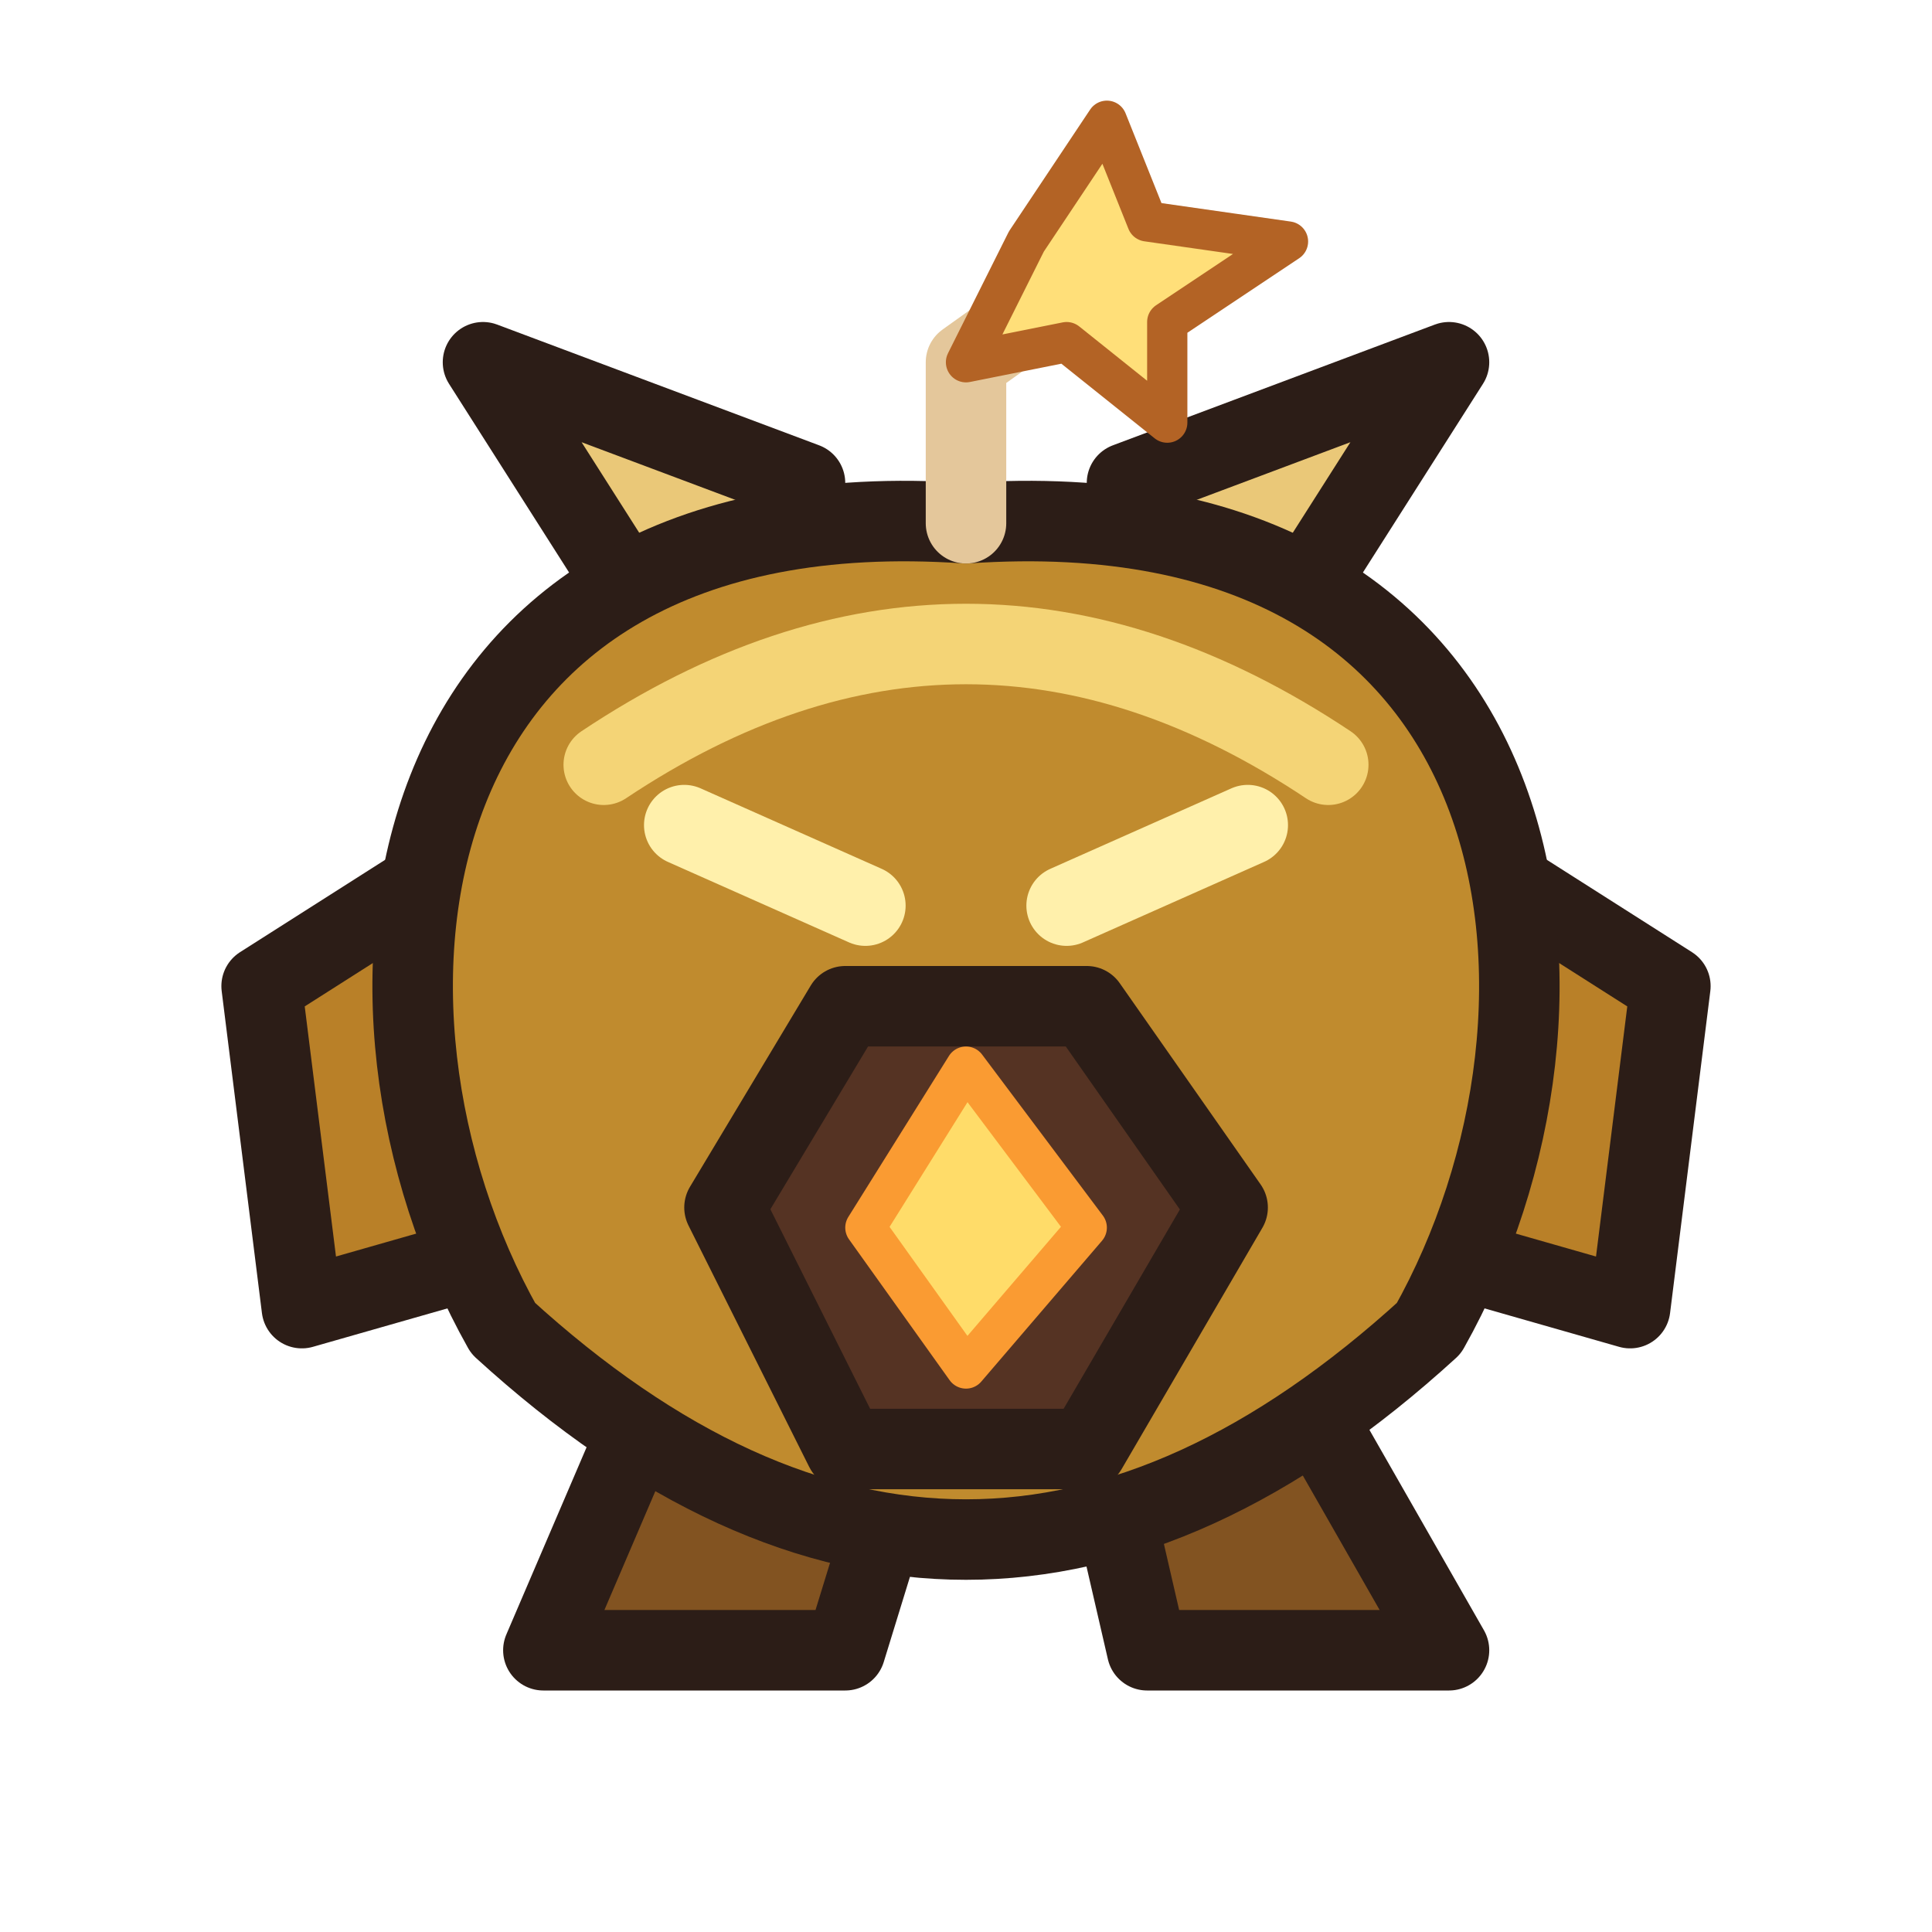
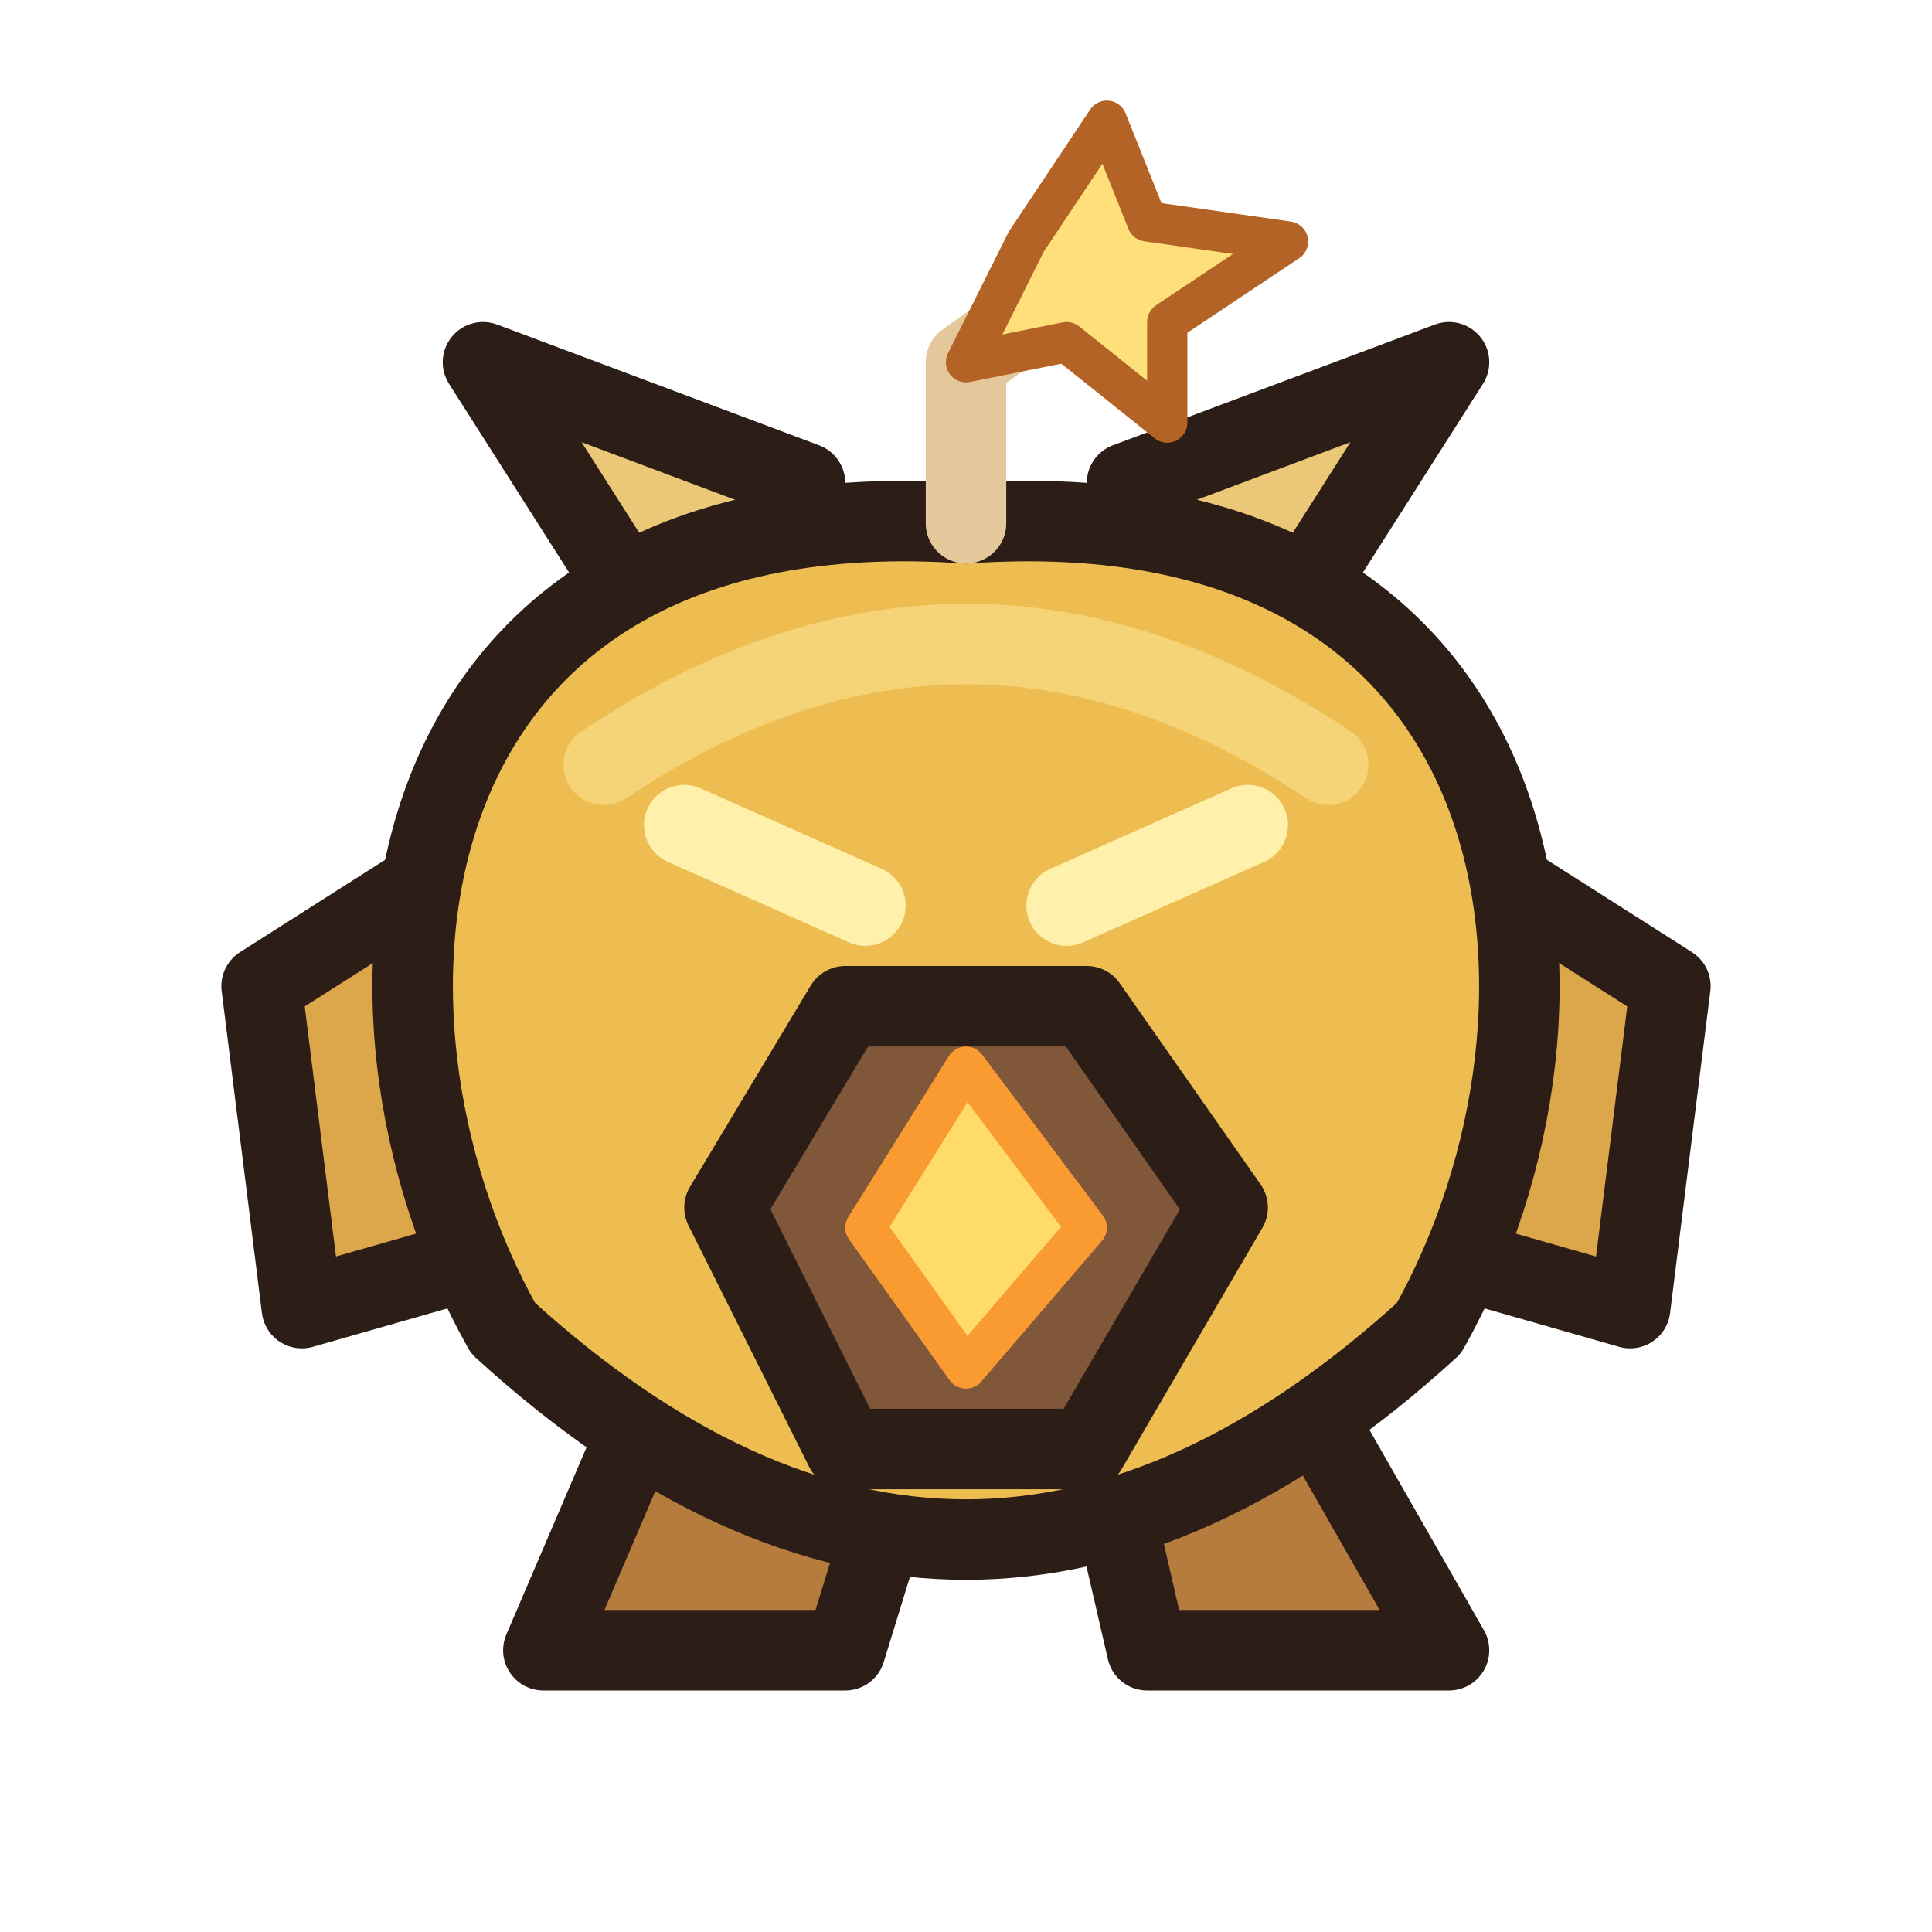
<svg xmlns="http://www.w3.org/2000/svg" viewBox="0 0 96 96" fill="none">
  <g stroke="#2c1d17" stroke-width="4" stroke-linejoin="round" stroke-linecap="round">
-     <path d="M33 68L27 82L42 82L46 69M54 69L57 82L72 82L64 68" fill="#825321" />
-     <path d="M24 42L13 49L15 65L29 61M72 42L83 49L81 65L67 61" fill="#b98028" />
+     <path d="M33 68L27 82L42 82L46 69M54 69L57 82L72 82L64 68" fill="#b57c3d" />
+     <path d="M24 42L13 49L15 65L29 61M72 42L83 49L81 65L67 61" fill="#dca64b" />
    <path d="M31 29L24 18L40 24M56 24L72 18L65 29" fill="#eac878" />
-     <path d="M48 26C19 24 16 50 25 66Q48 87 71 66C80 50 77 24 48 26Z" fill="#c08b2e" />
+     <path d="M48 26C19 24 16 50 25 66Q48 87 71 66C80 50 77 24 48 26Z" fill="#edbd52" />
    <path d="M30 38Q48 26 66 38" stroke="#f4d476" />
    <path d="M34 41L43 45M62 41L53 45" stroke="#fff0ab" />
-     <path d="M36 60L42 50L54 50L61 60L54 72L42 72Z" fill="#553323" />
+     <path d="M36 60L42 50L54 50L61 60L54 72L42 72Z" fill="#805839" />
    <path d="M48 53L43 61L48 68L54 61Z" fill="#ffdc69" stroke="#fa9b32" stroke-width="2" />
    <path d="M48 26L48 18L55 13" stroke="#e4c79b" />
    <path d="M55 6L57 11L64 12L58 16L58 21L53 17L48 18L51 12Z" fill="#ffdf79" stroke="#b36325" stroke-width="2" />
  </g>
</svg>
